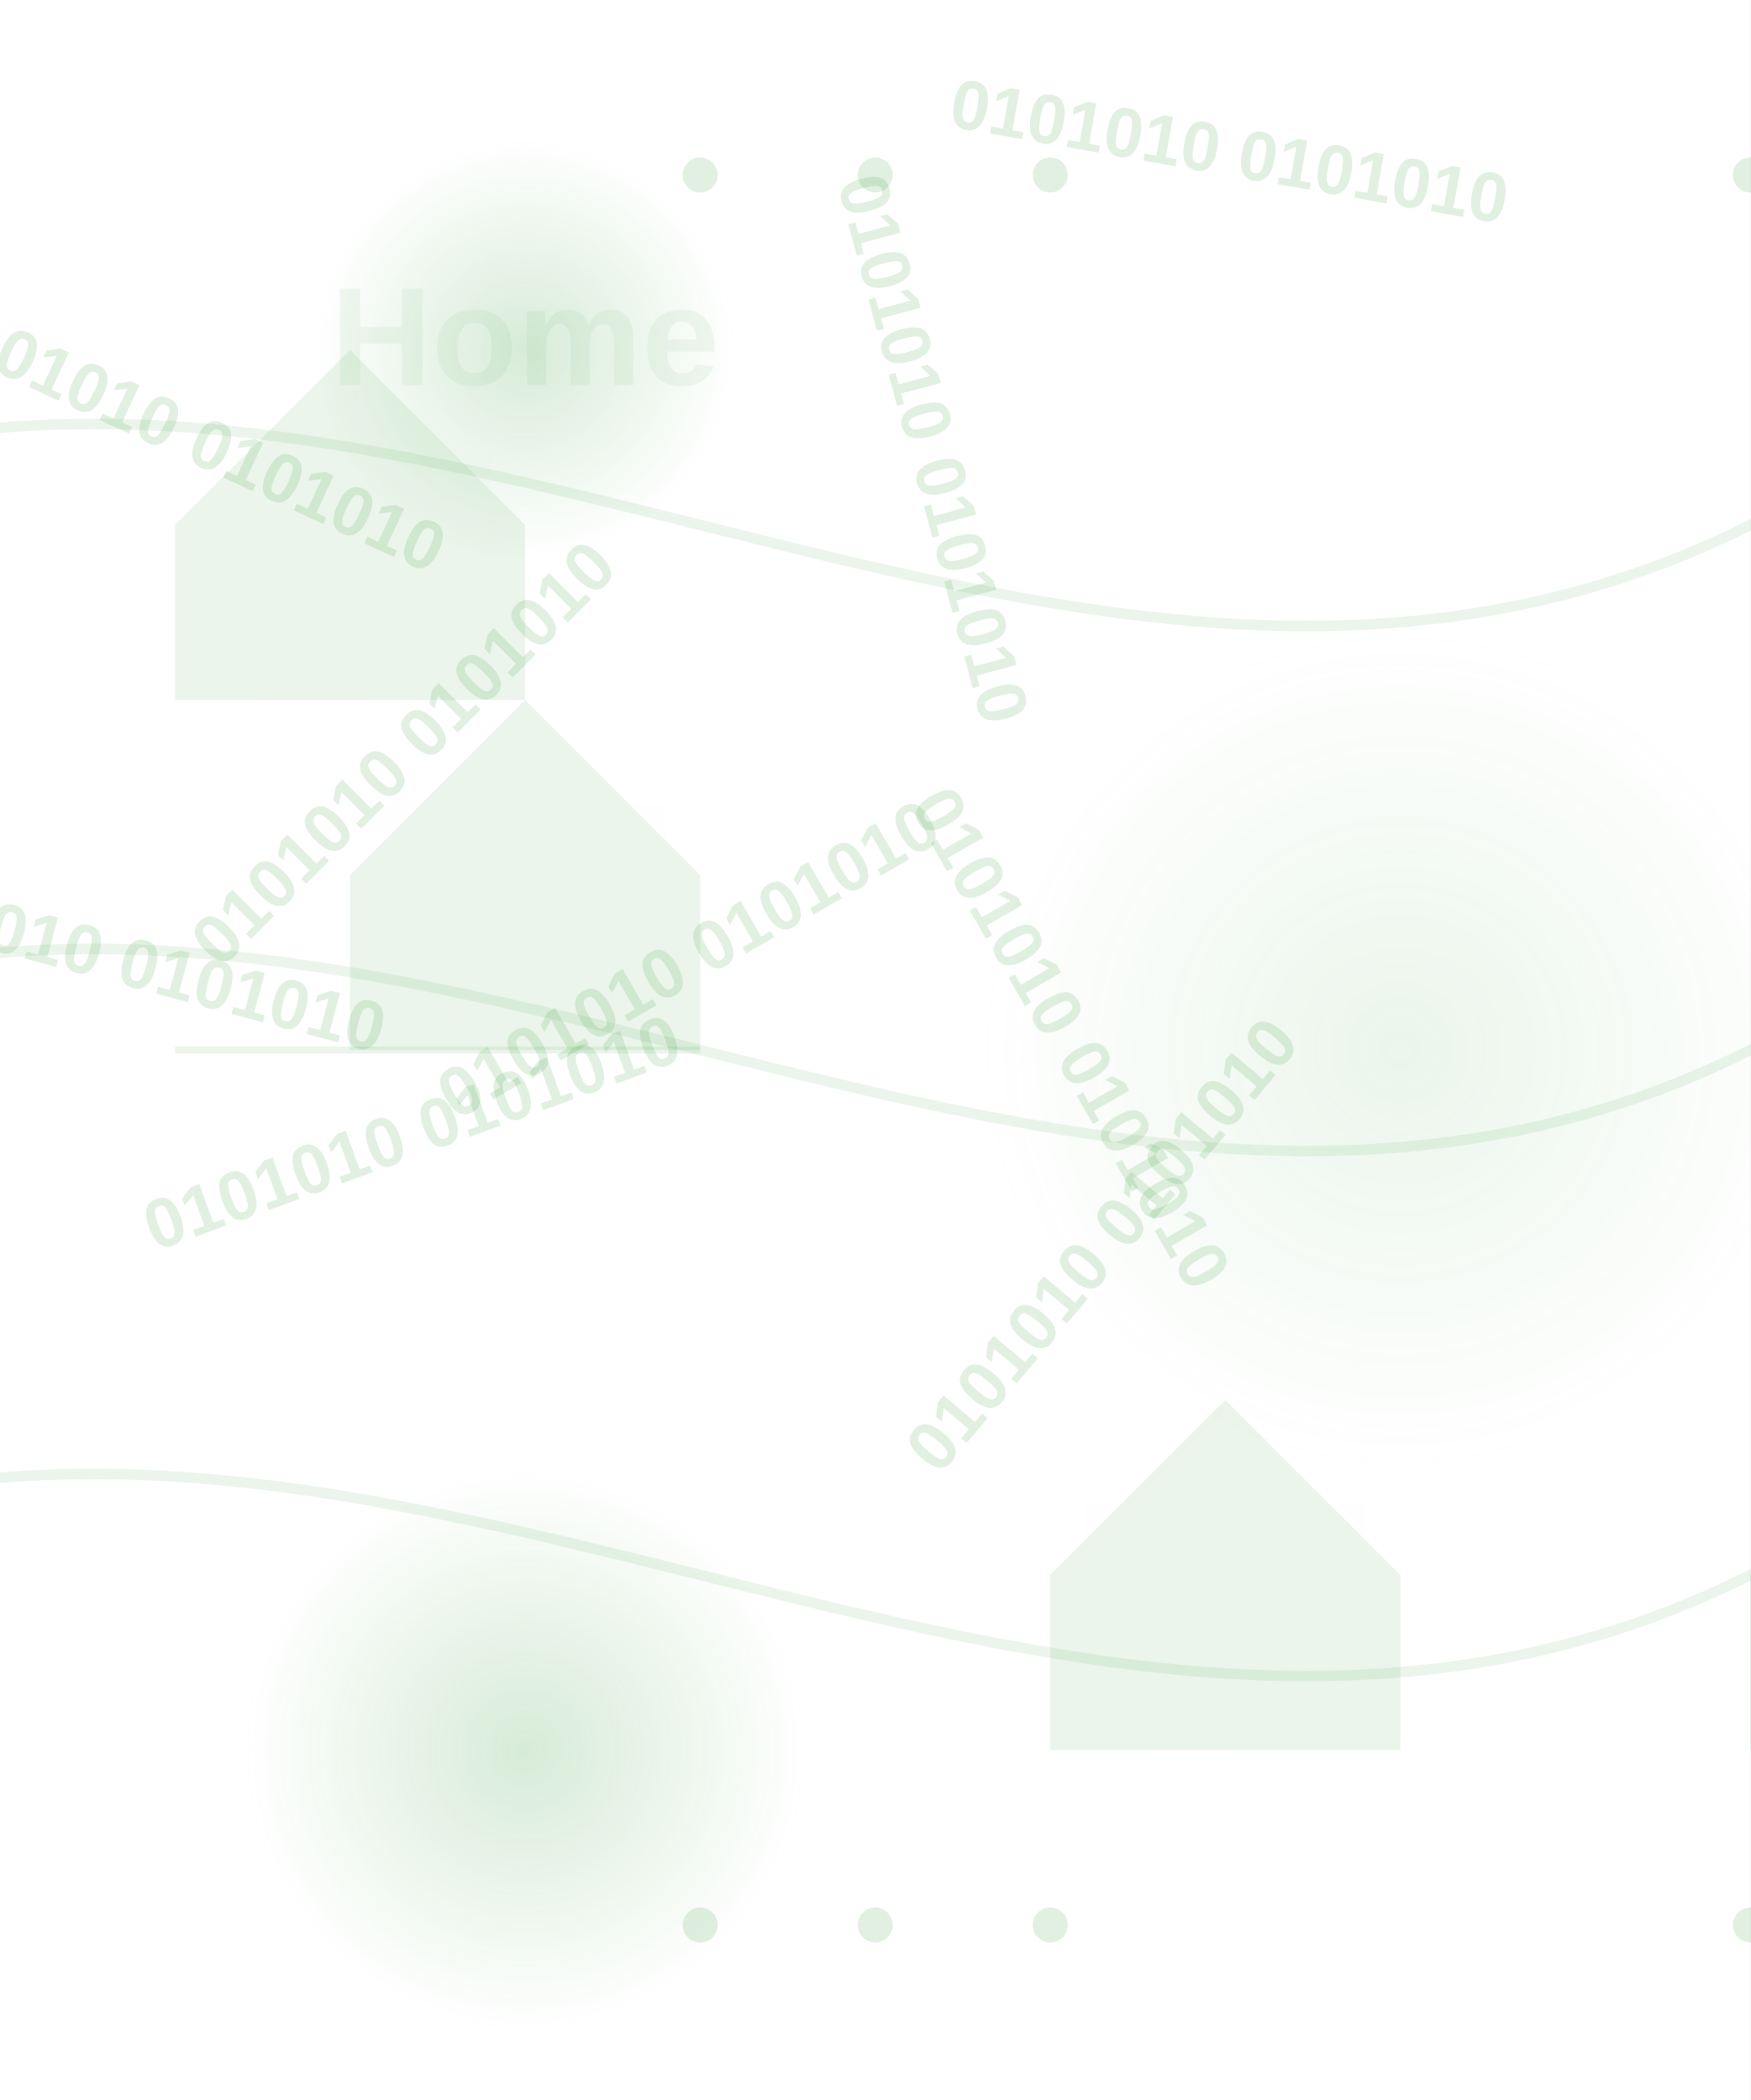
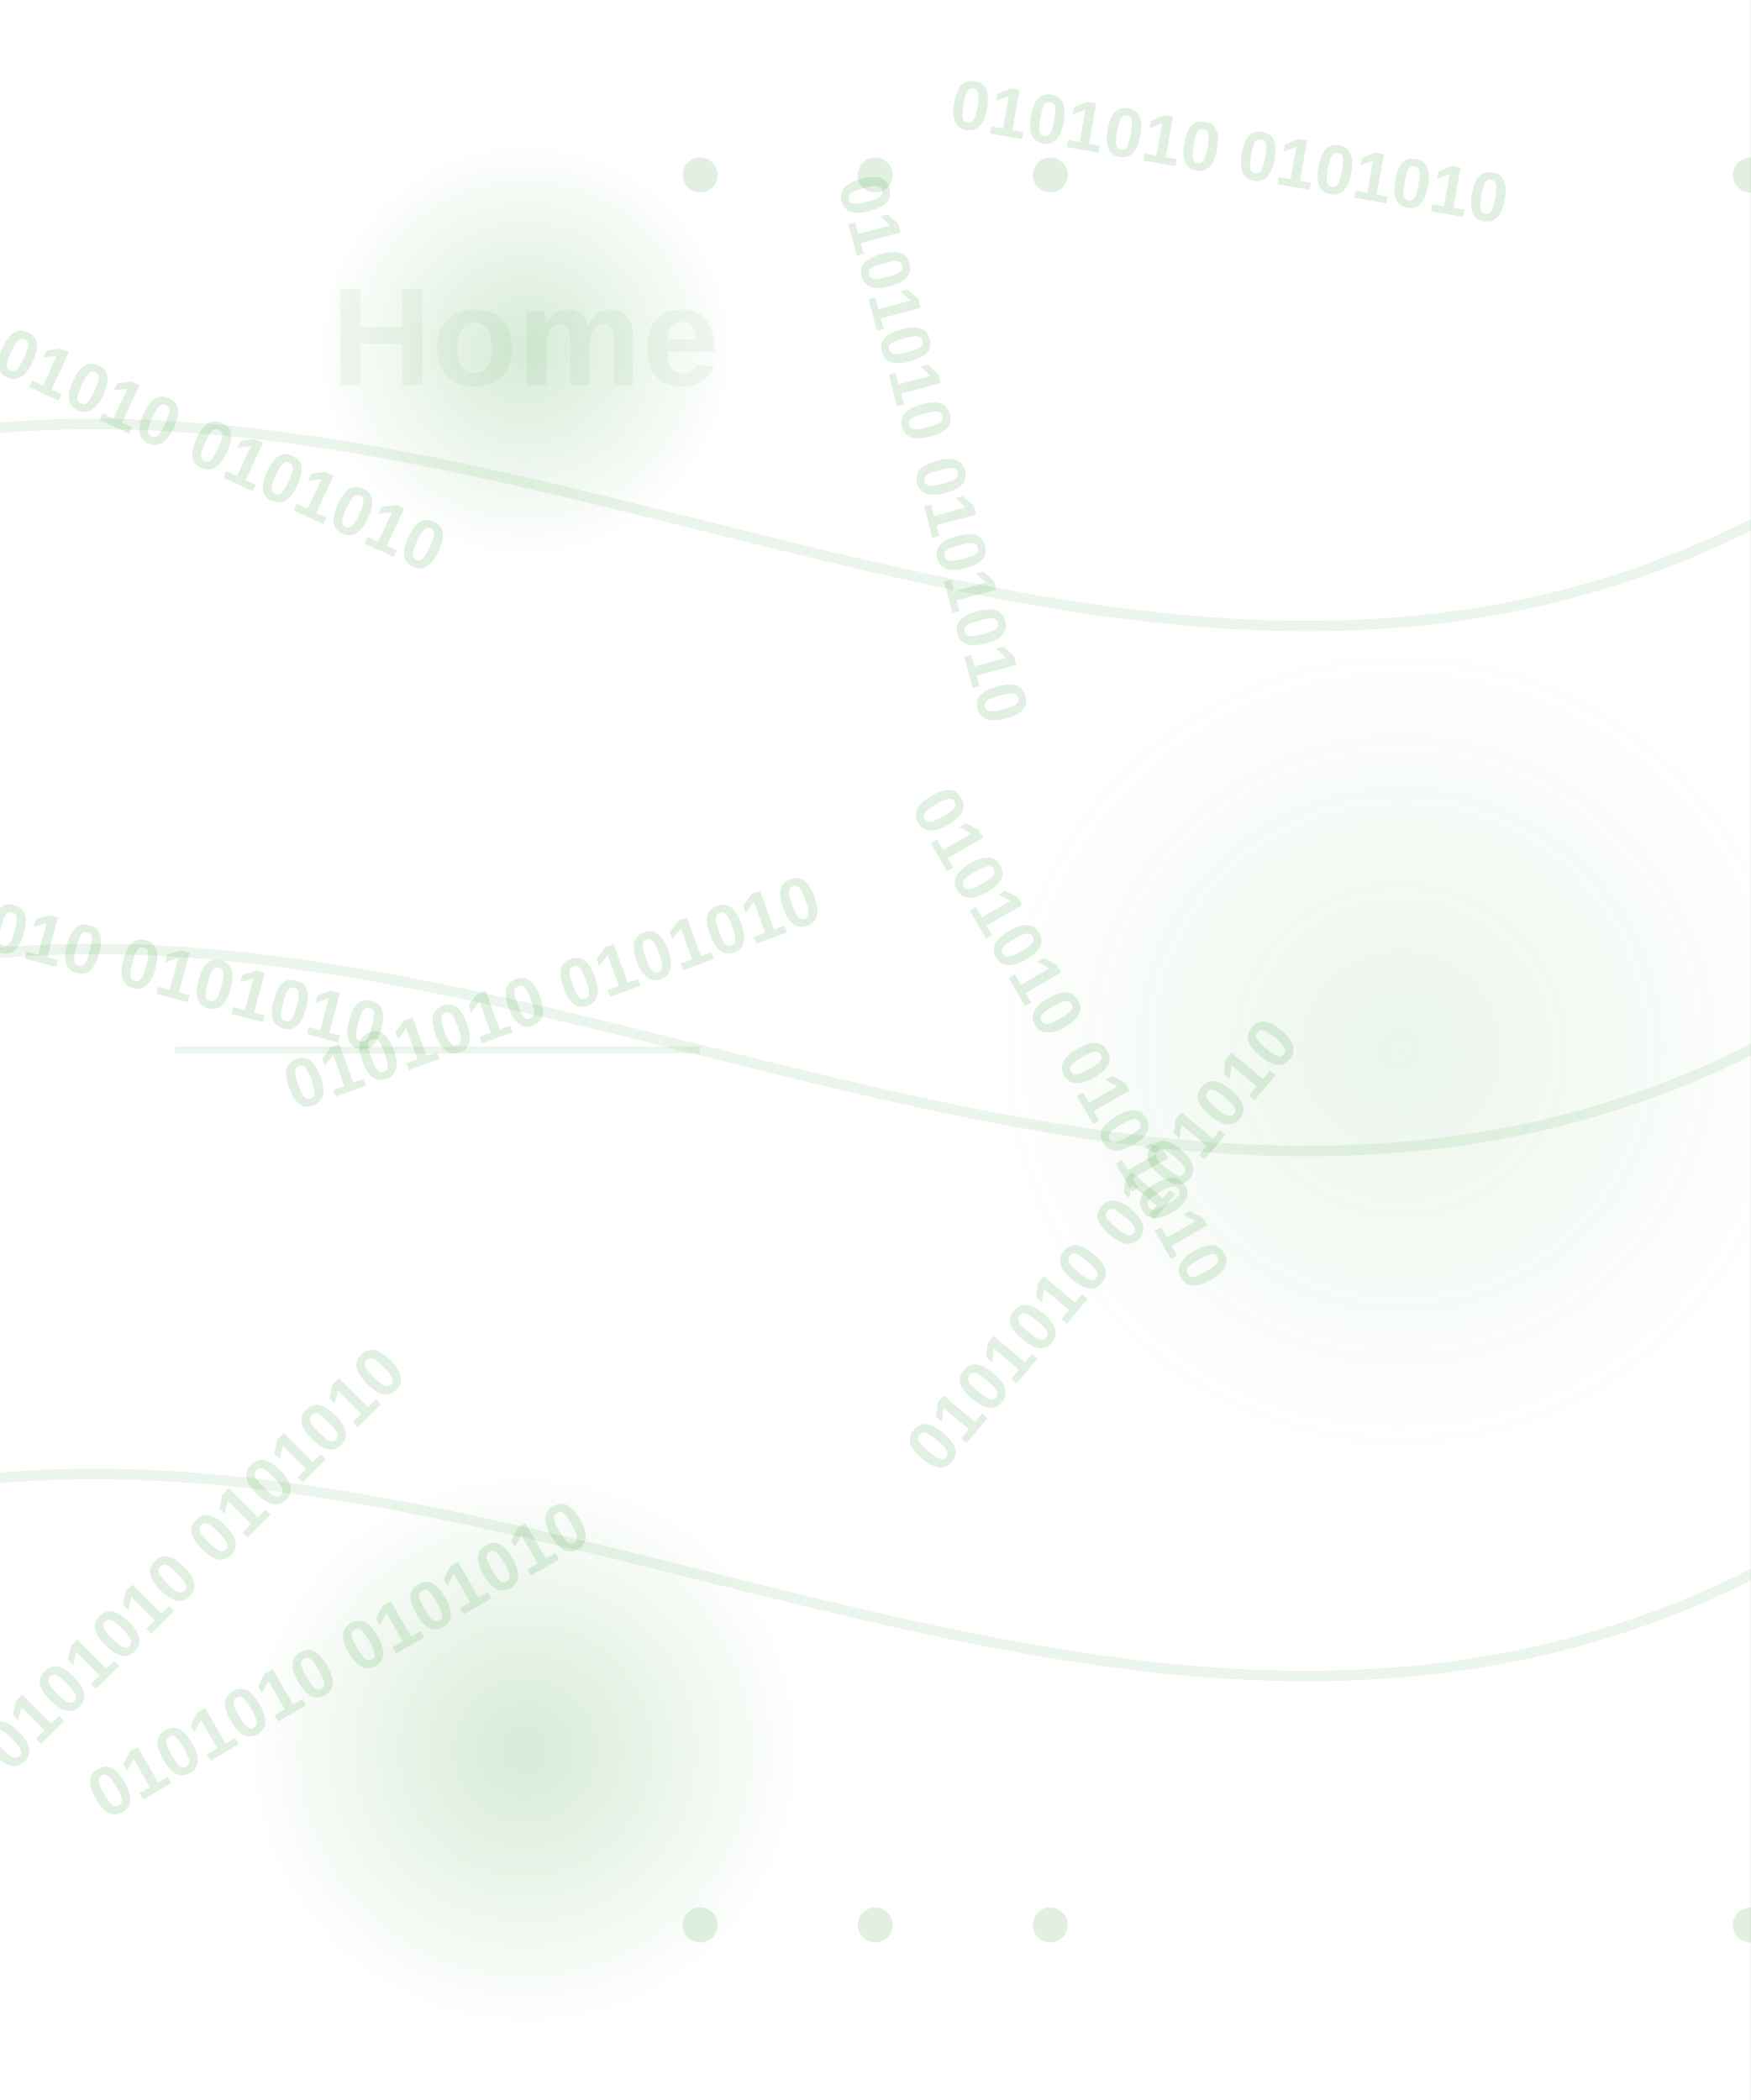
<svg xmlns="http://www.w3.org/2000/svg" viewBox="0 0 500 600">
  <rect width="500" height="600" fill="#ffffff" />
  <path d="M-100 150 C 100 50, 300 250, 500 150 C 700 50, 900 250, 1100 150" stroke="#359d38" fill="none" stroke-width="3" opacity="0.1" />
  <path d="M-100 300 C 100 200, 300 400, 500 300 C 700 200, 900 400, 1100 300" stroke="#359d38" fill="none" stroke-width="3" opacity="0.1" />
  <path d="M-100 450 C 100 350, 300 550, 500 450 C 700 350, 900 550, 1100 450" stroke="#359d38" fill="none" stroke-width="3" opacity="0.1" />
  <defs>
    <radialGradient id="circleGradient" cx="50%" cy="50%" r="50%">
      <stop offset="0%" style="stop-color:#359d38;stop-opacity:0.2" />
      <stop offset="100%" style="stop-color:#359d38;stop-opacity:0" />
    </radialGradient>
  </defs>
  <text x="150" y="110" font-family="Arial, sans-serif" font-size="40" font-weight="bold" fill="#359d38" text-anchor="middle" opacity="0.07">Home</text>
  <text x="50" y="130" font-family="Arial, sans-serif" font-size="20" font-weight="bold" fill="#359d38" text-anchor="middle" opacity="0.15" transform="rotate(25, 50, 130)">0101010
        0101010</text>
-   <text x="120" y="220" font-family="Arial, sans-serif" font-size="20" font-weight="bold" fill="#359d38" text-anchor="middle" opacity="0.15" transform="rotate(-45, 120, 220)">0101010
+   <text x="60" y="450" font-family="Arial, sans-serif" font-size="20" font-weight="bold" fill="#359d38" text-anchor="middle" opacity="0.15" transform="rotate(-45, 60, 450)">0101010
        0101010</text>
  <text x="350" y="50" font-family="Arial, sans-serif" font-size="20" font-weight="bold" fill="#359d38" text-anchor="middle" opacity="0.15" transform="rotate(10, 350, 50)">0101010
        0101010</text>
  <text x="260" y="130" font-family="Arial, sans-serif" font-size="20" font-weight="bold" fill="#359d38" text-anchor="middle" opacity="0.15" transform="rotate(75, 260, 130)">0101010
        0101010</text>
-   <text x="200" y="280" font-family="Arial, sans-serif" font-size="20" font-weight="bold" fill="#359d38" text-anchor="middle" opacity="0.15" transform="rotate(-30, 200, 280)">0101010
+   <text x="100" y="480" font-family="Arial, sans-serif" font-size="20" font-weight="bold" fill="#359d38" text-anchor="middle" opacity="0.15" transform="rotate(-30, 100, 480)">0101010
        0101010</text>
  <text x="300" y="300" font-family="Arial, sans-serif" font-size="20" font-weight="bold" fill="#359d38" text-anchor="middle" opacity="0.15" transform="rotate(60, 300, 300)">0101010
        0101010</text>
-   <text x="120" y="330" font-family="Arial, sans-serif" font-size="20" font-weight="bold" fill="#359d38" text-anchor="middle" opacity="0.15" transform="rotate(-20, 120, 330)">0101010
+   <text x="160" y="290" font-family="Arial, sans-serif" font-size="20" font-weight="bold" fill="#359d38" text-anchor="middle" opacity="0.15" transform="rotate(-20, 160, 290)">0101010
        0101010</text>
  <text x="30" y="280" font-family="Arial, sans-serif" font-size="20" font-weight="bold" fill="#359d38" text-anchor="middle" opacity="0.15" transform="rotate(15, 30, 280)">0101010
        0101010</text>
  <text x="320" y="360" font-family="Arial, sans-serif" font-size="20" font-weight="bold" fill="#359d38" text-anchor="middle" opacity="0.15" transform="rotate(-50, 320, 360)">0101010
        0101010</text>
-   <g fill="#359d38" opacity="0.1">
-     <path d="M100 250 L150 200 L200 250 V300 H100 Z" />
-     <rect x="125" y="260" width="30" height="40" fill="#359d38" opacity="0.1" />
-     <rect x="110" y="230" width="20" height="20" fill="#359d38" opacity="0.1" />
-     <rect x="170" y="230" width="20" height="20" fill="#359d38" opacity="0.1" />
-     <path d="M600 250 L650 200 L700 250 V300 H600 Z" />
-     <rect x="625" y="260" width="30" height="40" fill="#359d38" opacity="0.1" />
-     <rect x="610" y="230" width="20" height="20" fill="#359d38" opacity="0.1" />
-     <rect x="670" y="230" width="20" height="20" fill="#359d38" opacity="0.1" />
-     <path d="M300 450 L350 400 L400 450 V500 H300 Z" />
-     <rect x="325" y="460" width="30" height="40" fill="#359d38" opacity="0.1" />
-     <rect x="310" y="430" width="20" height="20" fill="#359d38" opacity="0.1" />
-     <rect x="370" y="430" width="20" height="20" fill="#359d38" opacity="0.1" />
-     <path d="M500 450 L550 400 L600 450 V500 H500 Z" />
-     <rect x="525" y="460" width="30" height="40" fill="#359d38" opacity="0.1" />
-     <rect x="510" y="430" width="20" height="20" fill="#359d38" opacity="0.1" />
-     <rect x="570" y="430" width="20" height="20" fill="#359d38" opacity="0.1" />
-     <path d="M50 150 L100 100 L150 150 V200 H50 Z" />
-     <rect x="75" y="160" width="30" height="40" fill="#359d38" opacity="0.1" />
-     <rect x="60" y="130" width="20" height="20" fill="#359d38" opacity="0.1" />
-     <rect x="120" y="130" width="20" height="20" fill="#359d38" opacity="0.1" />
-     <path d="M700 150 L750 100 L800 150 V200 H700 Z" />
-     <rect x="725" y="160" width="30" height="40" fill="#359d38" opacity="0.1" />
-     <rect x="710" y="130" width="20" height="20" fill="#359d38" opacity="0.1" />
-     <rect x="770" y="130" width="20" height="20" fill="#359d38" opacity="0.1" />
-   </g>
  <circle cx="150" cy="100" r="60" fill="url(#circleGradient)" />
  <circle cx="650" cy="100" r="70" fill="url(#circleGradient)" />
  <circle cx="150" cy="500" r="80" fill="url(#circleGradient)" />
  <circle cx="650" cy="500" r="65" fill="url(#circleGradient)" />
  <circle cx="400" cy="300" r="120" fill="url(#circleGradient)" opacity="0.5" />
  <g fill="#359d38" opacity="0.15">
    <circle cx="200" cy="50" r="5" />
    <circle cx="250" cy="50" r="5" />
    <circle cx="300" cy="50" r="5" />
    <circle cx="500" cy="50" r="5" />
    <circle cx="550" cy="50" r="5" />
    <circle cx="600" cy="50" r="5" />
    <circle cx="200" cy="550" r="5" />
    <circle cx="250" cy="550" r="5" />
    <circle cx="300" cy="550" r="5" />
    <circle cx="500" cy="550" r="5" />
    <circle cx="550" cy="550" r="5" />
    <circle cx="600" cy="550" r="5" />
  </g>
  <g stroke="#359d38" stroke-width="2" opacity="0.1">
    <line x1="50" y1="300" x2="200" y2="300" />
    <line x1="600" y1="300" x2="750" y2="300" />
  </g>
</svg>
